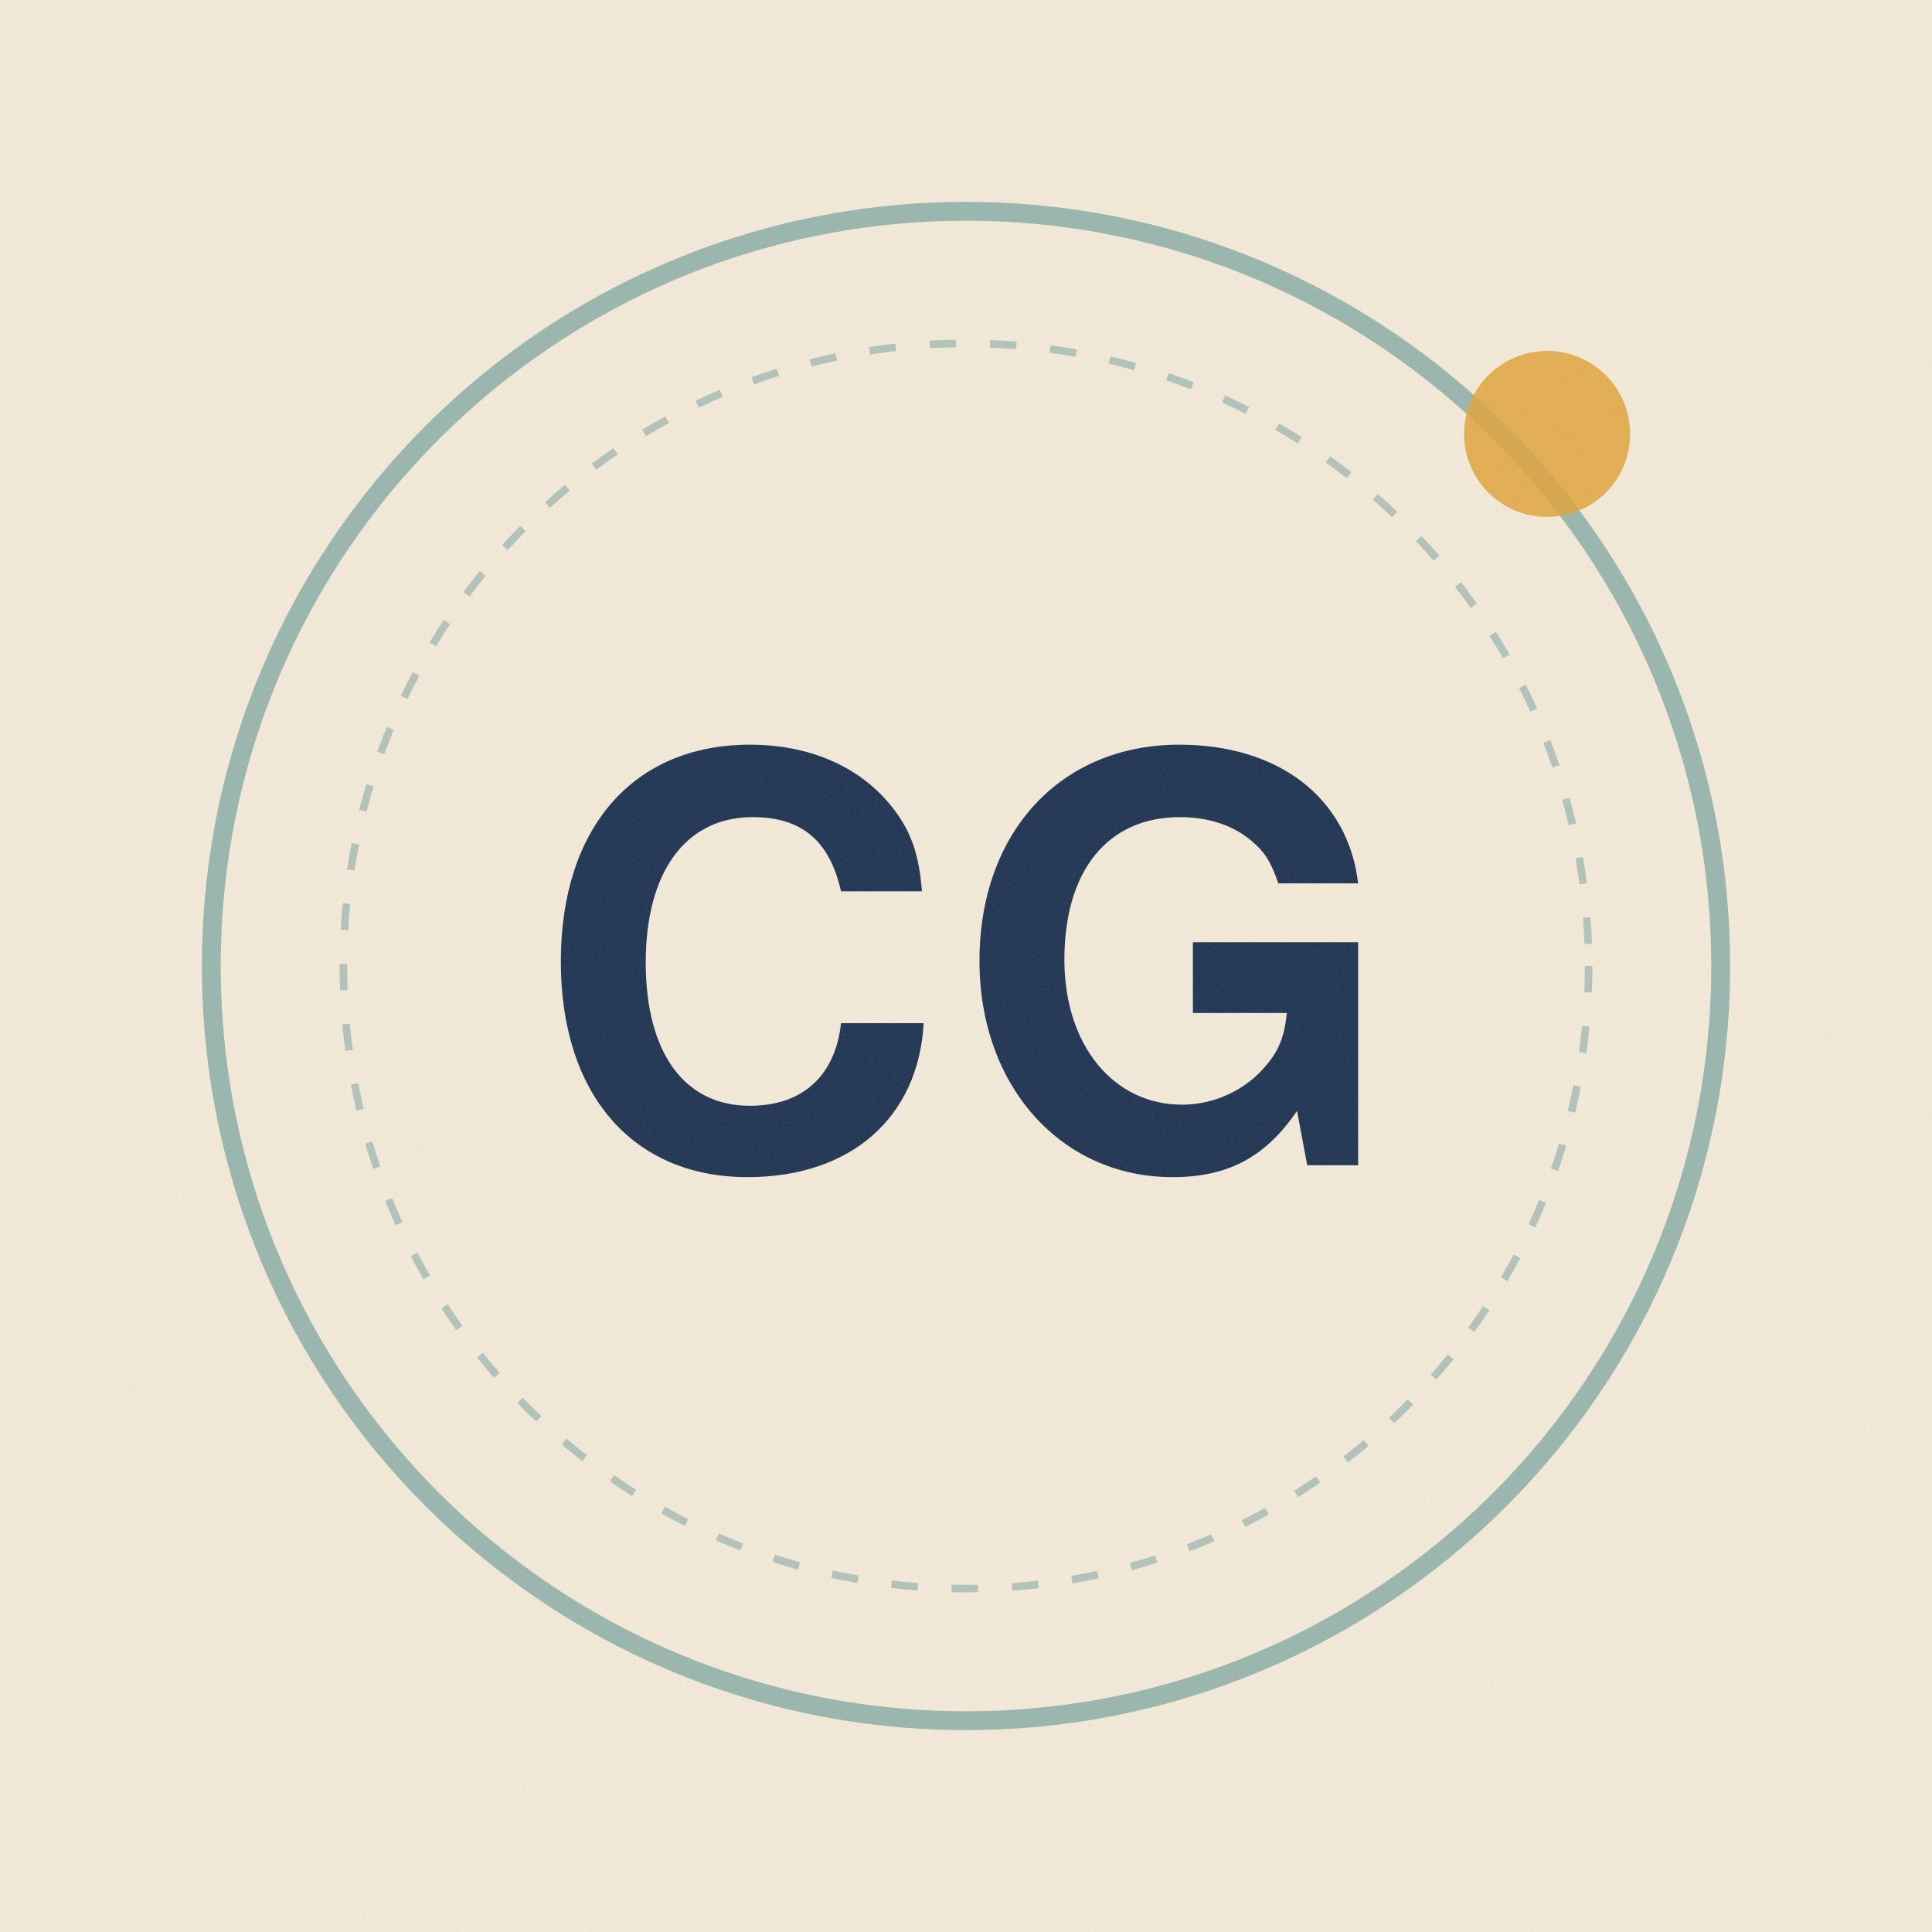
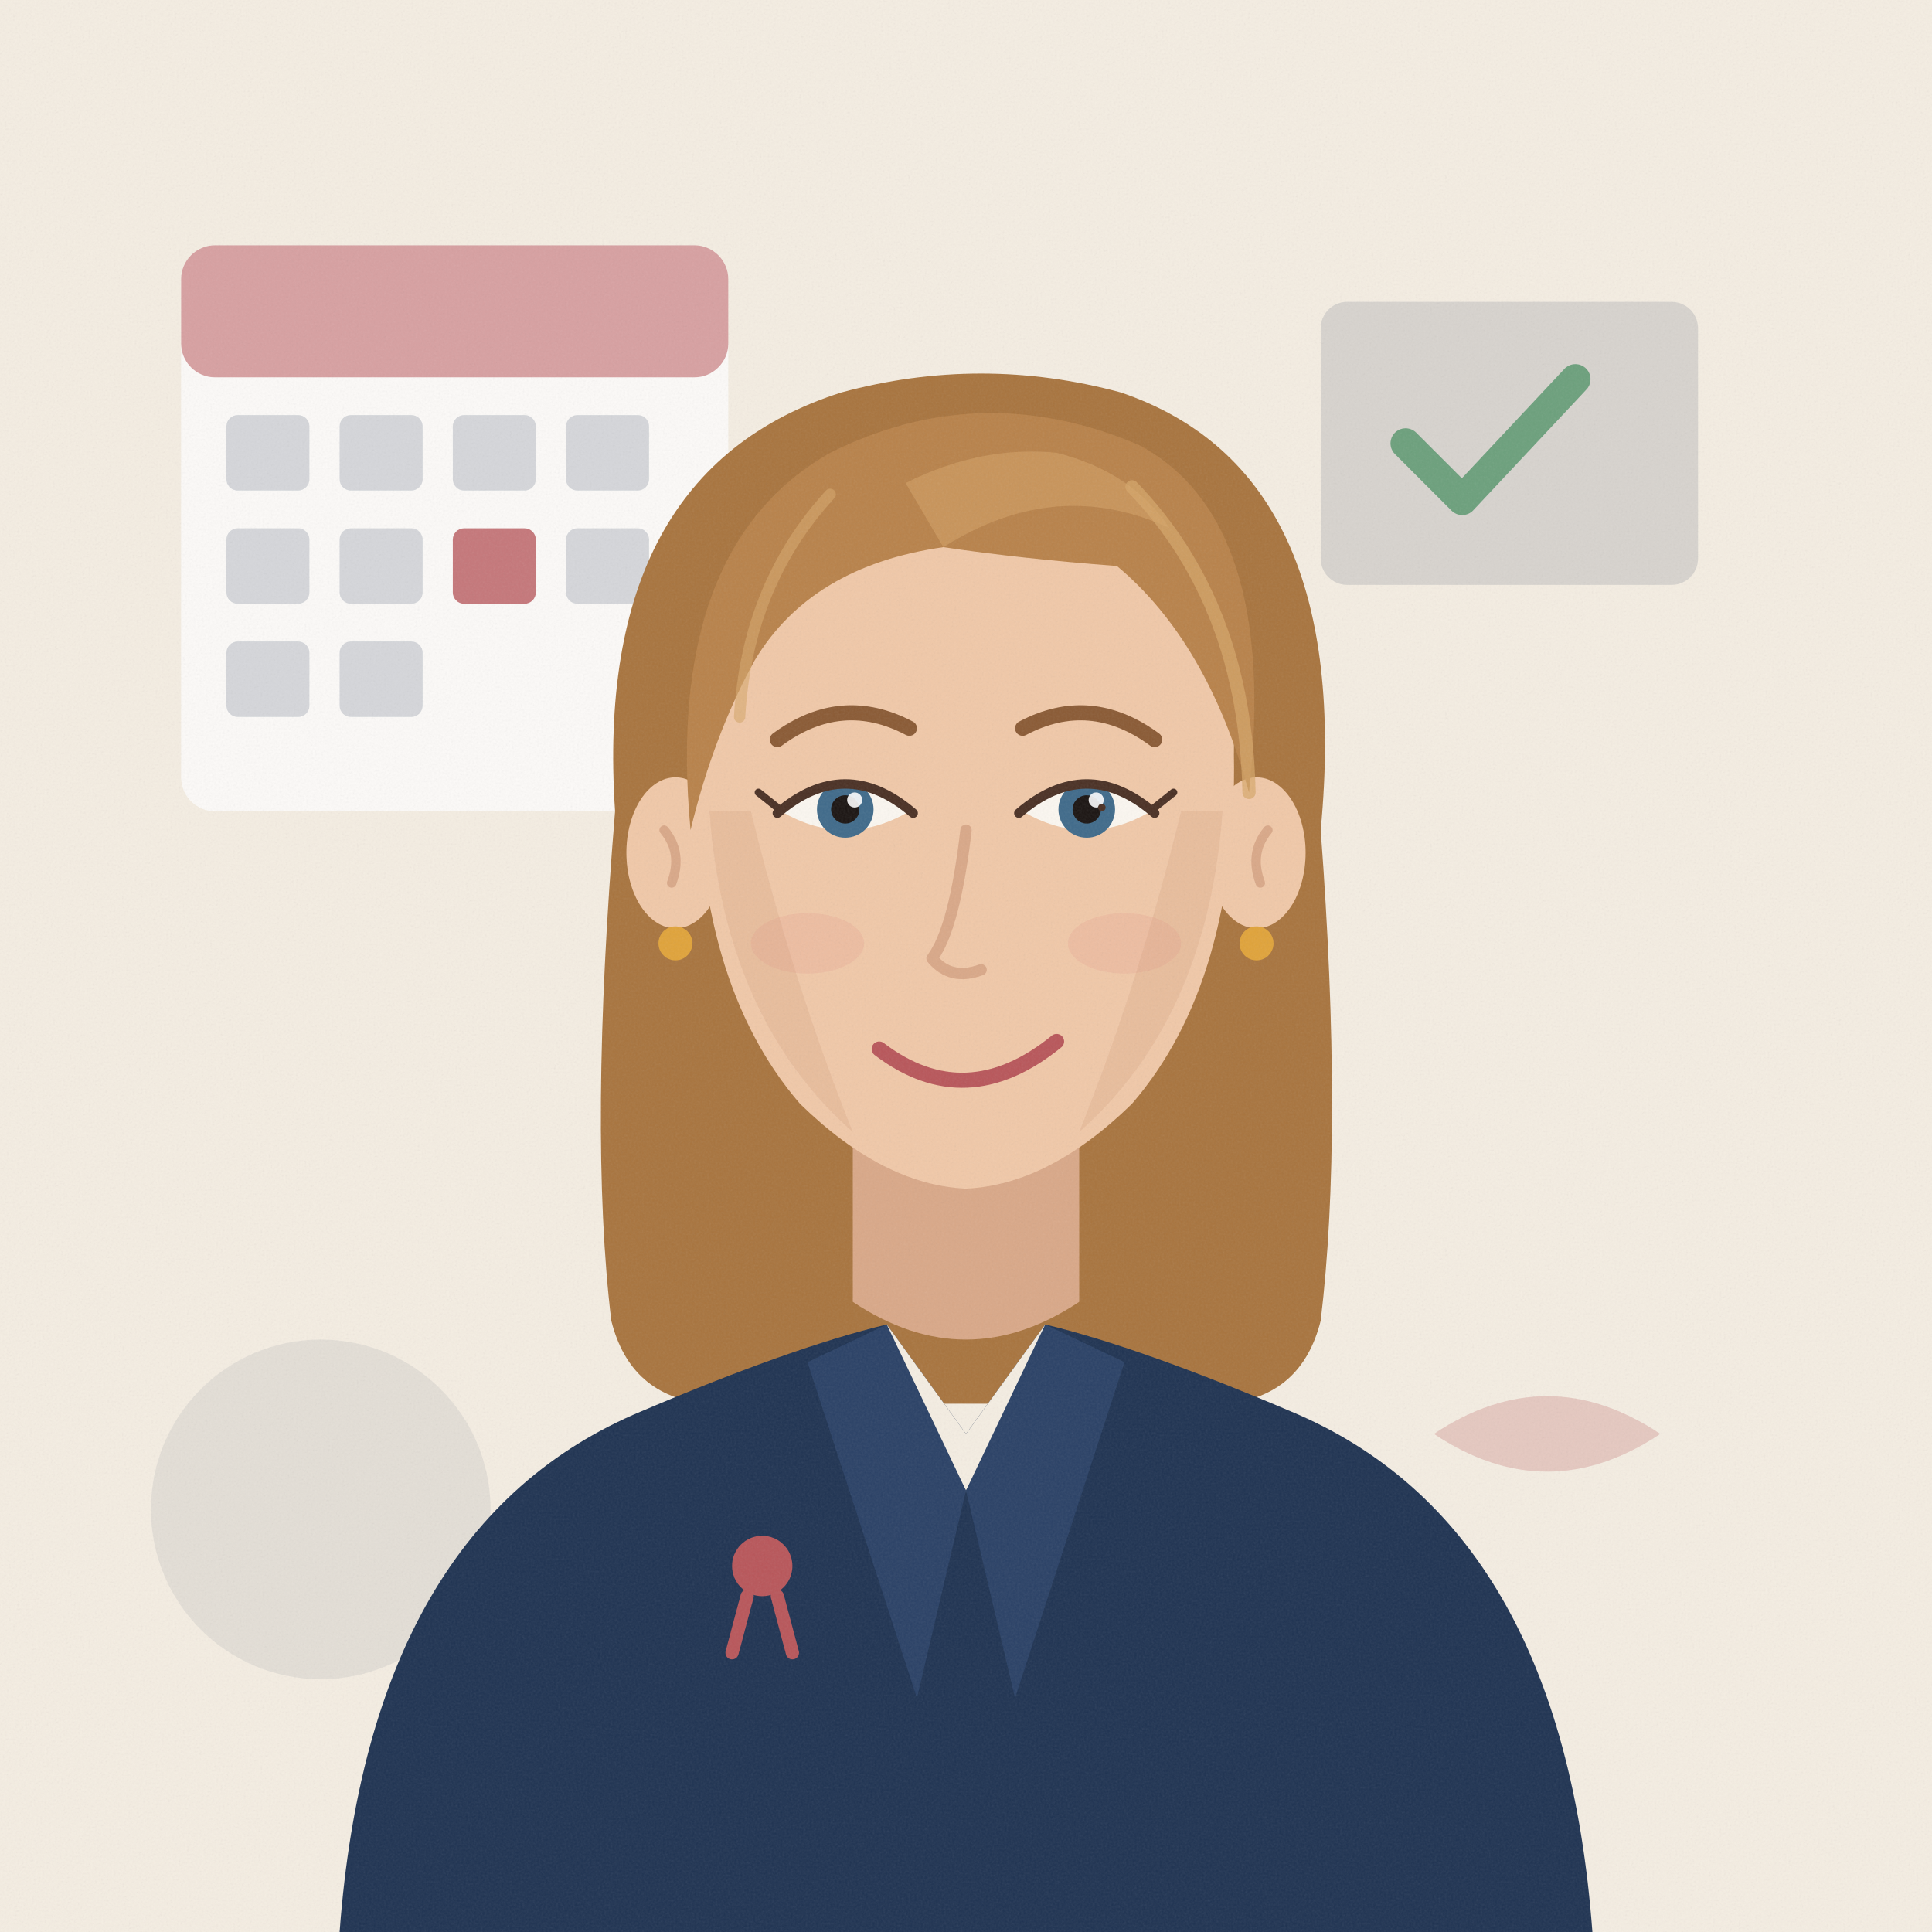
<svg xmlns="http://www.w3.org/2000/svg" width="1024" height="1024" viewBox="0 0 1024 1024">
  <defs>
    <filter id="g" x="0" y="0" width="100%" height="100%">
-       <feTurbulence type="fractalNoise" baseFrequency="0.9" numOctaves="2" seed="7" />
+       <feTurbulence type="fractalNoise" baseFrequency="0.9" numOctaves="2" seed="7" result="n" />
      <feColorMatrix type="saturate" values="0" />
      <feComponentTransfer>
        <feFuncA type="table" tableValues="0 0.10" />
      </feComponentTransfer>
      <feComposite in2="SourceGraphic" operator="in" />
    </filter>
+     <clipPath id="cl">
+       <rect width="1024" height="1024" />
+     </clipPath>
  </defs>
-   <rect width="1024" height="1024" fill="#f3ead8" />
-   <circle cx="512" cy="512" r="400" fill="none" stroke="#4f8a8b" stroke-width="10" opacity=".55" />
-   <circle cx="512" cy="512" r="330" fill="none" stroke="#4f8a8b" stroke-width="4" opacity=".4" stroke-dasharray="14 18" />
-   <circle cx="820" cy="230" r="44" fill="#e0a33a" opacity=".85" />
-   <text x="512" y="512" dy=".35em" text-anchor="middle" font-family="Sora, Manrope, Helvetica, Arial, sans-serif" font-weight="700" font-size="300" letter-spacing="8" fill="#1f3352">CG</text>
+   <rect width="1024" height="1024" fill="#f4ede2" />
+   <g>
+     <rect x="96" y="130" width="290" height="300" rx="18" fill="#fff" opacity=".75" />
+     <rect x="96" y="130" width="290" height="70" rx="18" fill="#b8565a" opacity=".55" />
+     <g fill="#1f3352" opacity=".18">
+       <rect x="120" y="220" width="44" height="40" rx="6" />
+       <rect x="180" y="220" width="44" height="40" rx="6" />
+       <rect x="240" y="220" width="44" height="40" rx="6" />
+       <rect x="300" y="220" width="44" height="40" rx="6" />
+       <rect x="120" y="280" width="44" height="40" rx="6" />
+       <rect x="180" y="280" width="44" height="40" rx="6" />
+       <rect x="300" y="280" width="44" height="40" rx="6" />
+       <rect x="120" y="340" width="44" height="40" rx="6" />
+       <rect x="180" y="340" width="44" height="40" rx="6" />
+     </g>
+     <rect x="240" y="280" width="44" height="40" rx="6" fill="#b8565a" opacity=".8" />
+     <rect x="700" y="160" width="200" height="150" rx="14" fill="#1f3352" opacity=".14" />
+     <path d="M745 235 l30 30 l60 -64" stroke="#3f8a5a" stroke-width="16" fill="none" stroke-linecap="round" stroke-linejoin="round" opacity=".7" />
+     <path d="M760 760 q60 -40 120 0 q-60 40 -120 0 Z" fill="#b8565a" opacity=".25" />
+     <circle cx="170" cy="800" r="90" fill="#1f3352" opacity=".08" />
+   </g>
+   <path d="M326 430 Q314 250 446 208 Q520 188 594 208 Q718 250 700 440 Q712 600 700 700 Q690 740 650 744 L374 744 Q334 740 324 700 Q312 600 326 430 Z" fill="#a8743e" />
+   <path d="M180 1024 Q196 808 340 748 Q420 714 470 702 L512 760 L554 702 Q604 714 684 748 Q828 808 844 1024 Z" fill="#1f3352" />
+   <path d="M470 702 L512 760 L554 702 L548 740 L512 790 L476 740 Z" fill="#f4ede2" />
+   <path d="M470 702 L428 722 L486 900 L512 790 Z" fill="#2a4166" />
+   <path d="M554 702 L596 722 L538 900 L512 790 Z" fill="#2a4166" />
+   <circle cx="404" cy="830" r="16" fill="#b8565a" />
+   <path d="M396 846 l-8 30 M412 846 l8 30" stroke="#b8565a" stroke-width="7" stroke-linecap="round" />
+   <path d="M452 560 L452 690 Q512 730 572 690 L572 560 Z" fill="#d9a888" />
+   <ellipse cx="358" cy="452" rx="26" ry="40" fill="#f0c8a8" />
+   <ellipse cx="666" cy="452" rx="26" ry="40" fill="#f0c8a8" />
+   <path d="M352 440 Q362 452 356 468" stroke="#d9a888" stroke-width="5" fill="none" stroke-linecap="round" />
+   <path d="M672 440 Q662 452 668 468" stroke="#d9a888" stroke-width="5" fill="none" stroke-linecap="round" />
+   <path d="M370 400 Q368 270 512 262 Q656 270 654 400 Q656 520 600 585 Q556 628 512 630 Q468 628 424 585 Q368 520 370 400 Z" fill="#f0c8a8" />
+   <path d="M376 430 Q384 540 452 600 Q420 520 398 430 Z" fill="#d9a888" opacity=".35" />
+   <path d="M648 430 Q640 540 572 600 Q604 520 626 430 Z" fill="#d9a888" opacity=".35" />
+   <path d="M412 392 Q446 367 482 386" stroke="#8a5a34" stroke-width="8" fill="none" stroke-linecap="round" />
+   <path d="M542 386 Q578 367 612 392" stroke="#8a5a34" stroke-width="8" fill="none" stroke-linecap="round" />
+   <g>
+     <path d="M414 430 Q448 404 482 430 Q448 450 414 430 Z" fill="#fbf7f0" />
+     <circle cx="448" cy="429" r="15" fill="#3f6a8a" />
+     <circle cx="448" cy="429" r="7.5" fill="#1a1412" />
+     <circle cx="453" cy="424" r="4" fill="#fff" opacity=".9" />
+     <path d="M412 431 Q448 400 484 431" fill="none" stroke="#4a3024" stroke-width="5" stroke-linecap="round" />
+   </g>
+   <g>
+     <path d="M542 430 Q576 404 610 430 Q576 450 542 430 Z" fill="#fbf7f0" />
+     <circle cx="576" cy="429" r="15" fill="#3f6a8a" />
+     <circle cx="576" cy="429" r="7.5" fill="#1a1412" />
+     <circle cx="581" cy="424" r="4" fill="#fff" opacity=".9" />
+     <path d="M540 431 Q576 400 612 431" fill="none" stroke="#4a3024" stroke-width="5" stroke-linecap="round" />
+   </g>
+   <path d="M412 428 l-10 -8 M584 428 l0 0 M612 428 l10 -8" stroke="#4a3024" stroke-width="4" stroke-linecap="round" />
+   <path d="M512 440 Q506 492 494 508 Q504 520 520 514" fill="none" stroke="#d9a888" stroke-width="6" stroke-linecap="round" stroke-linejoin="round" />
+   <path d="M466 556 Q512 591 560 552" fill="none" stroke="#b8565a" stroke-width="8" stroke-linecap="round" />
+   <path d="M478 562 Q512 585 548 560" fill="none" stroke="#b8565a" stroke-width="3" opacity=".5" stroke-linecap="round" />
+   <ellipse cx="428" cy="500" rx="30" ry="16" fill="#e08a80" opacity=".18" />
+   <ellipse cx="596" cy="500" rx="30" ry="16" fill="#e08a80" opacity=".18" />
+   <path d="M366 440 Q352 290 440 240 Q520 200 604 236 Q678 276 662 420 Q640 340 592 300 Q540 296 500 290 Q430 300 400 350 Q378 390 366 440 Z" fill="#b8824a" />
+   <path d="M500 290 Q560 252 620 280 Q600 250 560 240 Q520 236 480 256 Z" fill="#c8945a" />
+   <path d="M600 258 Q660 320 662 420" stroke="#d6a66a" stroke-width="7" fill="none" stroke-linecap="round" opacity=".7" />
+   <path d="M440 262 Q396 310 392 380" stroke="#d6a66a" stroke-width="6" fill="none" stroke-linecap="round" opacity=".6" />
+   <circle cx="358" cy="500" r="9" fill="#e0a33a" />
+   <circle cx="666" cy="500" r="9" fill="#e0a33a" />
  <rect width="1024" height="1024" fill="#000" filter="url(#g)" />
</svg>
